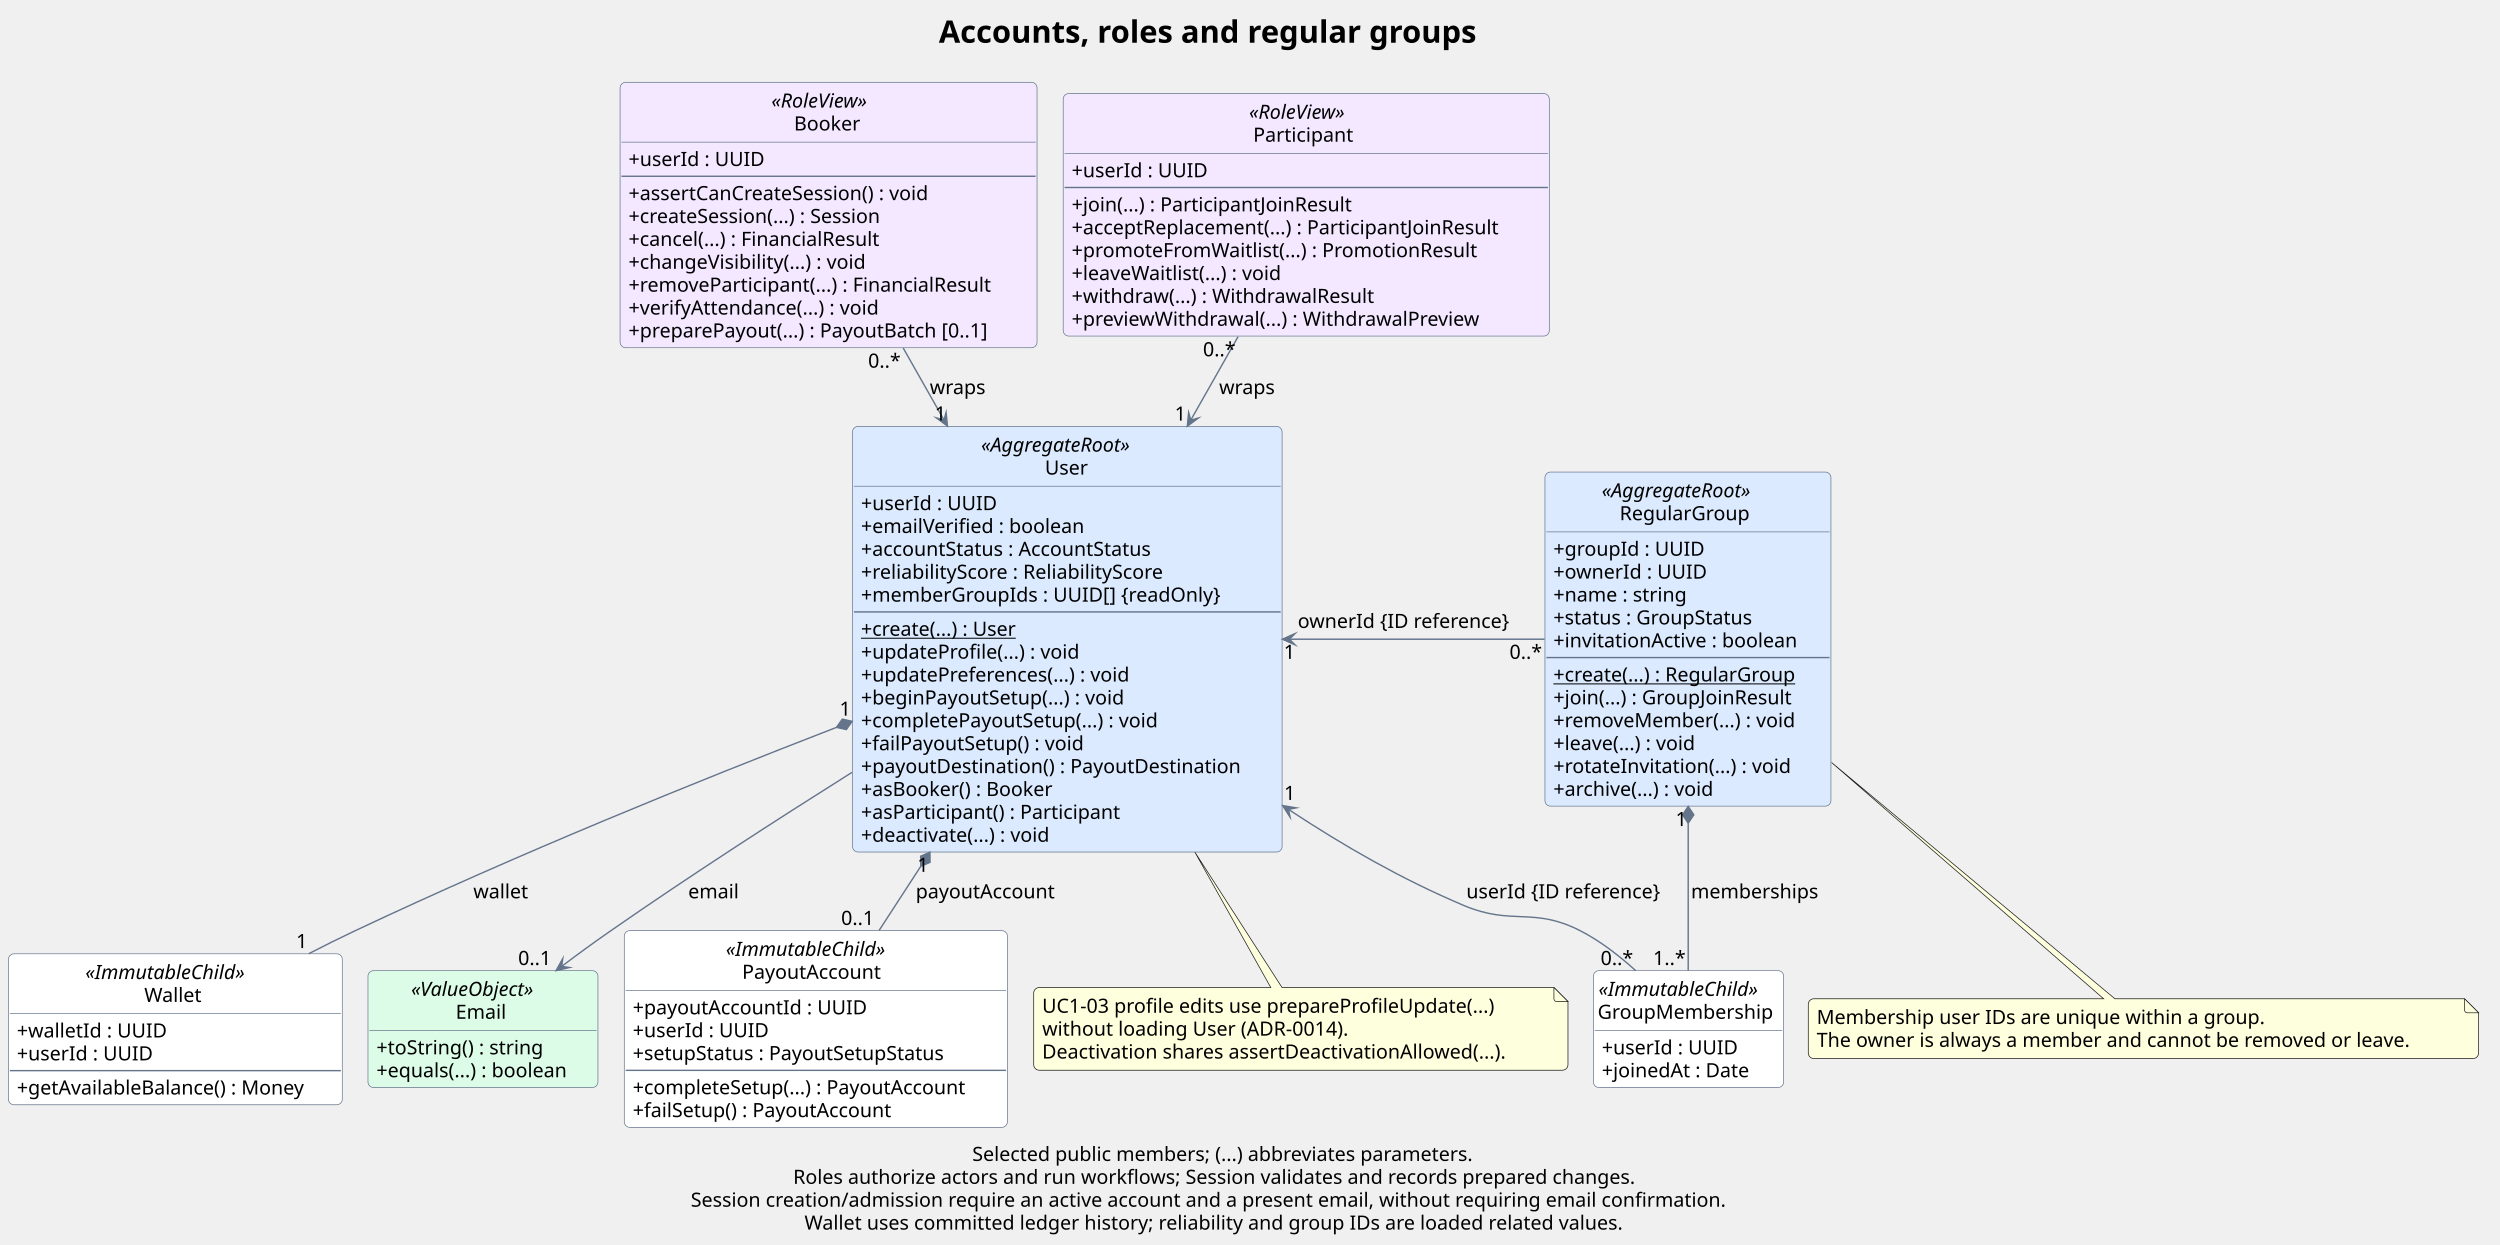
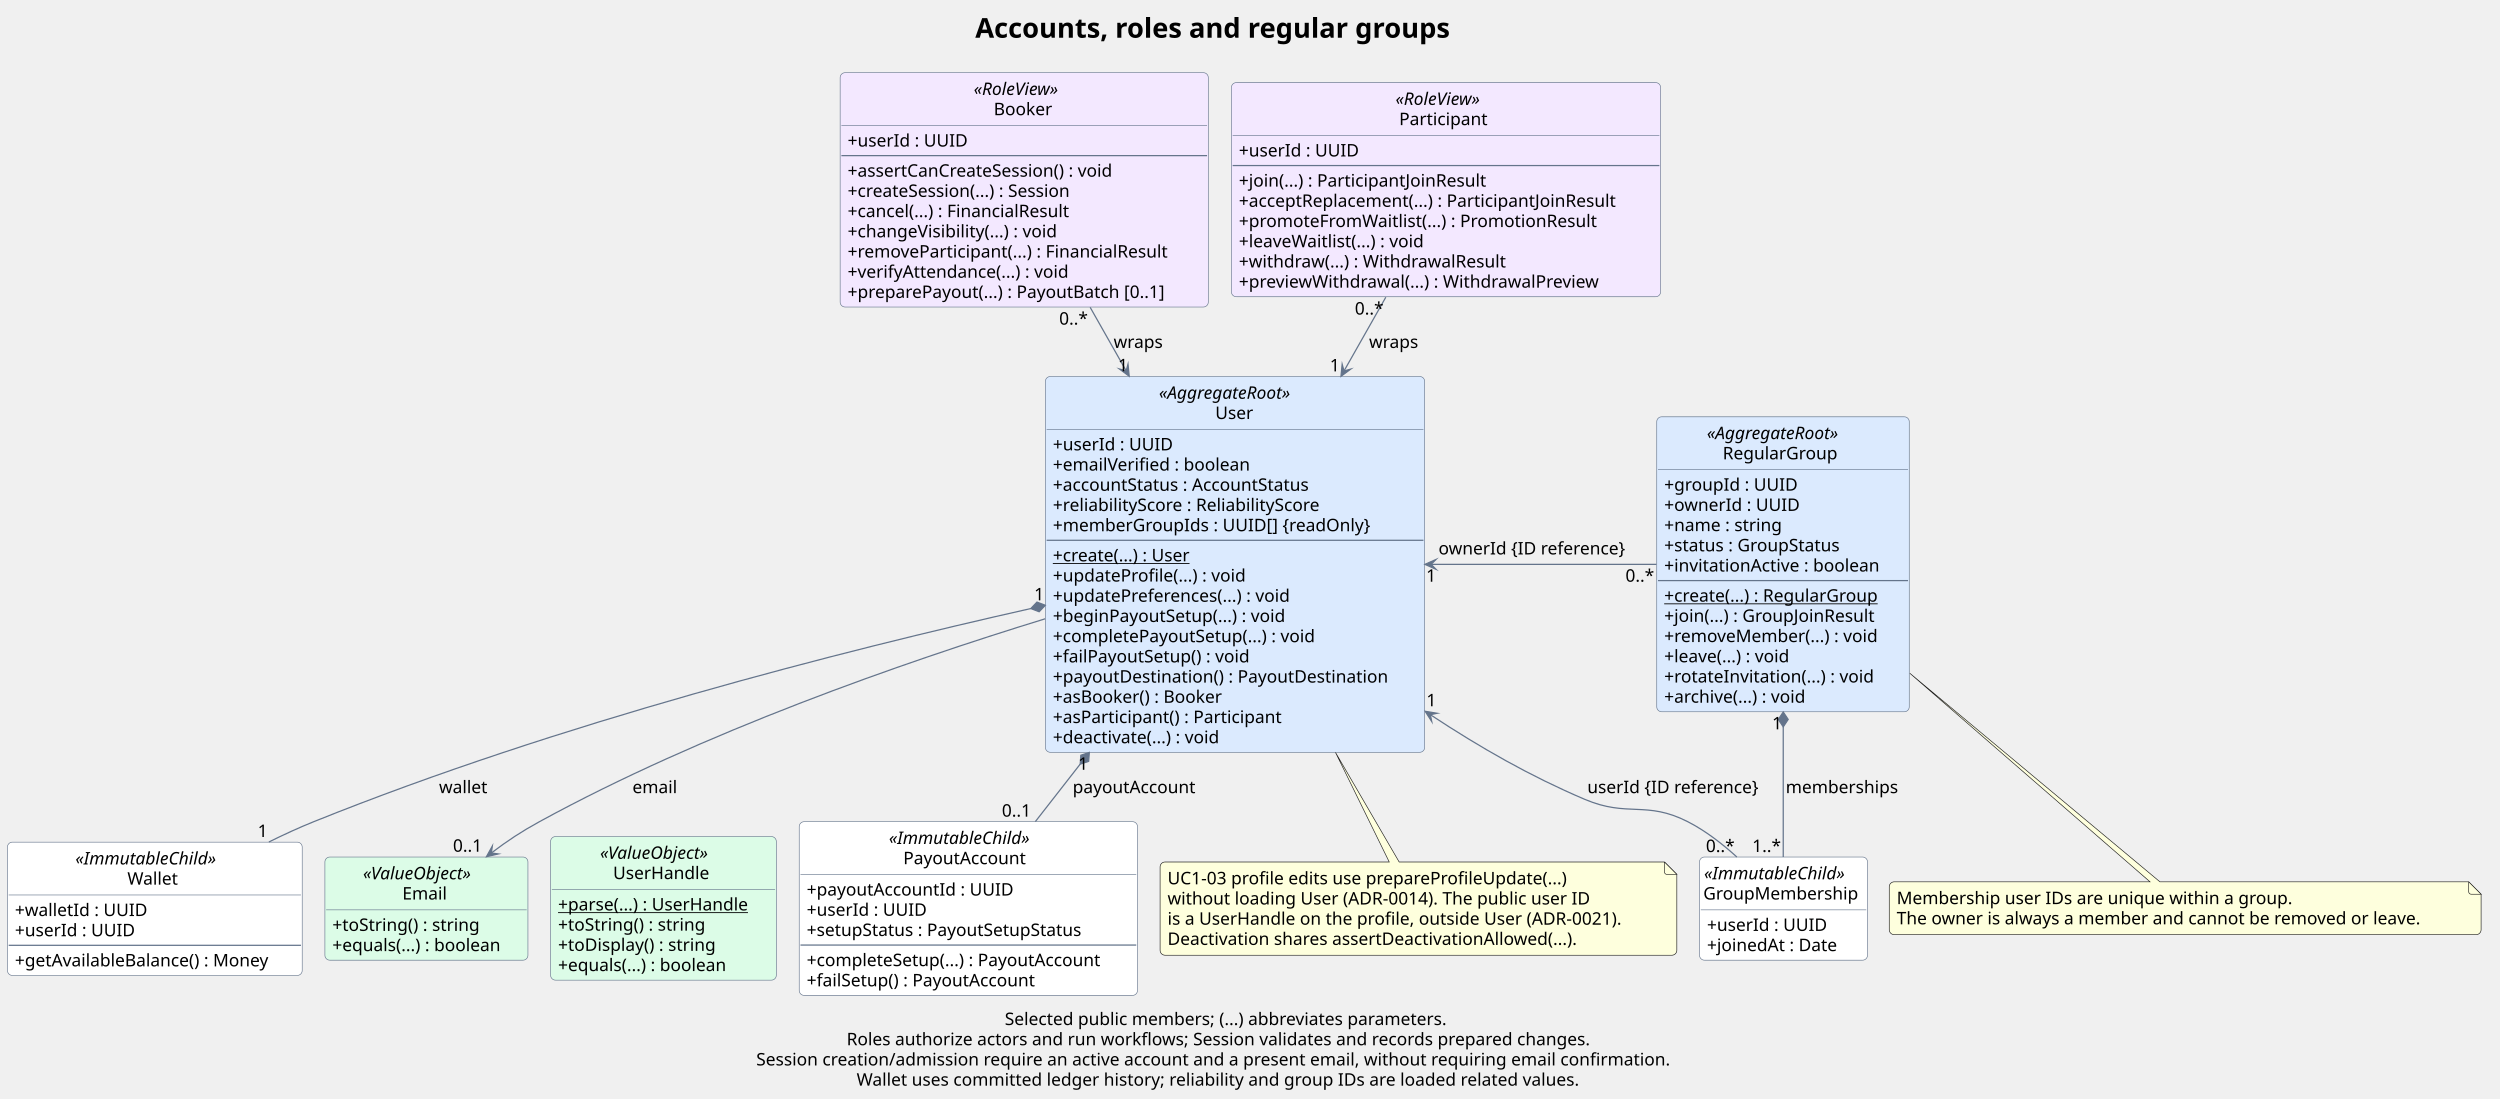
- <svg xmlns="http://www.w3.org/2000/svg" version="1.1" data-diagram-type="CLASS" style="width:1780px;height:886px;background:#FFFFFF;" width="1780px" height="886px" viewBox="0 0 1780 886" zoomAndPan="magnify" preserveAspectRatio="none" contentStyleType="text/css">
+ <svg xmlns="http://www.w3.org/2000/svg" version="1.1" data-diagram-type="CLASS" style="width:2016px;height:886px;background:#FFFFFF;" width="2016px" height="886px" viewBox="0 0 2016 886" zoomAndPan="magnify" preserveAspectRatio="none" contentStyleType="text/css">
  <defs />
  <g font-family="sans-serif" lengthAdjust="spacing">
    <g class="title" data-source-line="1">
-       <text x="668.469" y="30.421" fill="#000" font-size="22" textLength="436.563" font-weight="700">Accounts, roles and regular groups</text>
+       <text x="786.469" y="30.421" fill="#000" font-size="22" textLength="436.563" font-weight="700">Accounts, roles and regular groups</text>
    </g>
    <g class="entity" data-qualified-name="Booker" id="ent0001" data-source-line="23">
-       <rect x="441.5" y="58.609" width="296.874" height="188.969" fill="#F3E8FF" style="stroke:#64748B;stroke-width:0.5;" rx="4" ry="4" />
-       <text x="549.208" y="76.604" fill="#000" font-size="14" textLength="81.457" font-style="italic">«RoleView»</text>
-       <text x="565.331" y="92.901" fill="#000" font-size="14" textLength="49.212">Booker</text>
-       <line x1="442.5" y1="101.203" x2="737.374" y2="101.203" style="stroke:#64748B;stroke-width:0.5;" />
-       <text x="447.5" y="118.198" fill="#000" font-size="14" textLength="104.303">+userId : UUID</text>
-       <line x1="442.5" y1="125.5" x2="737.374" y2="125.5" style="stroke:#64748B;stroke-width:1;" />
-       <text x="447.5" y="142.495" fill="#000" font-size="14" textLength="236.394">+assertCanCreateSession() : void</text>
-       <text x="447.5" y="158.792" fill="#000" font-size="14" textLength="201.202">+createSession(...) : Session</text>
-       <text x="447.5" y="175.089" fill="#000" font-size="14" textLength="201.182">+cancel(...) : FinancialResult</text>
-       <text x="447.5" y="191.386" fill="#000" font-size="14" textLength="189.752">+changeVisibility(...) : void</text>
-       <text x="447.5" y="207.683" fill="#000" font-size="14" textLength="284.874">+removeParticipant(...) : FinancialResult</text>
-       <text x="447.5" y="223.979" fill="#000" font-size="14" textLength="199.698">+verifyAttendance(...) : void</text>
-       <text x="447.5" y="240.276" fill="#000" font-size="14" textLength="283.514">+preparePayout(...) : PayoutBatch [0..1]</text>
+       <rect x="677.5" y="58.609" width="296.874" height="188.969" fill="#F3E8FF" style="stroke:#64748B;stroke-width:0.5;" rx="4" ry="4" />
+       <text x="785.208" y="76.604" fill="#000" font-size="14" textLength="81.457" font-style="italic">«RoleView»</text>
+       <text x="801.331" y="92.901" fill="#000" font-size="14" textLength="49.212">Booker</text>
+       <line x1="678.5" y1="101.203" x2="973.374" y2="101.203" style="stroke:#64748B;stroke-width:0.5;" />
+       <text x="683.5" y="118.198" fill="#000" font-size="14" textLength="104.303">+userId : UUID</text>
+       <line x1="678.5" y1="125.5" x2="973.374" y2="125.5" style="stroke:#64748B;stroke-width:1;" />
+       <text x="683.5" y="142.495" fill="#000" font-size="14" textLength="236.394">+assertCanCreateSession() : void</text>
+       <text x="683.5" y="158.792" fill="#000" font-size="14" textLength="201.202">+createSession(...) : Session</text>
+       <text x="683.5" y="175.089" fill="#000" font-size="14" textLength="201.182">+cancel(...) : FinancialResult</text>
+       <text x="683.5" y="191.386" fill="#000" font-size="14" textLength="189.752">+changeVisibility(...) : void</text>
+       <text x="683.5" y="207.683" fill="#000" font-size="14" textLength="284.874">+removeParticipant(...) : FinancialResult</text>
+       <text x="683.5" y="223.979" fill="#000" font-size="14" textLength="199.698">+verifyAttendance(...) : void</text>
+       <text x="683.5" y="240.276" fill="#000" font-size="14" textLength="283.514">+preparePayout(...) : PayoutBatch [0..1]</text>
    </g>
    <g class="entity" data-qualified-name="Participant" id="ent0002" data-source-line="35">
-       <rect x="757" y="66.609" width="346.12" height="172.672" fill="#F3E8FF" style="stroke:#64748B;stroke-width:0.5;" rx="4" ry="4" />
-       <text x="889.332" y="84.604" fill="#000" font-size="14" textLength="81.457" font-style="italic">«RoleView»</text>
-       <text x="892.274" y="100.901" fill="#000" font-size="14" textLength="75.571">Participant</text>
-       <line x1="758" y1="109.203" x2="1102.12" y2="109.203" style="stroke:#64748B;stroke-width:0.5;" />
-       <text x="763" y="126.198" fill="#000" font-size="14" textLength="104.303">+userId : UUID</text>
-       <line x1="758" y1="133.5" x2="1102.12" y2="133.5" style="stroke:#64748B;stroke-width:1;" />
-       <text x="763" y="150.495" fill="#000" font-size="14" textLength="219.755">+join(...) : ParticipantJoinResult</text>
-       <text x="763" y="166.792" fill="#000" font-size="14" textLength="334.12">+acceptReplacement(...) : ParticipantJoinResult</text>
-       <text x="763" y="183.089" fill="#000" font-size="14" textLength="313.182">+promoteFromWaitlist(...) : PromotionResult</text>
-       <text x="763" y="199.386" fill="#000" font-size="14" textLength="169.593">+leaveWaitlist(...) : void</text>
-       <text x="763" y="215.683" fill="#000" font-size="14" textLength="237.118">+withdraw(...) : WithdrawalResult</text>
-       <text x="763" y="231.979" fill="#000" font-size="14" textLength="318.637">+previewWithdrawal(...) : WithdrawalPreview</text>
+       <rect x="993" y="66.609" width="346.12" height="172.672" fill="#F3E8FF" style="stroke:#64748B;stroke-width:0.5;" rx="4" ry="4" />
+       <text x="1125.332" y="84.604" fill="#000" font-size="14" textLength="81.457" font-style="italic">«RoleView»</text>
+       <text x="1128.274" y="100.901" fill="#000" font-size="14" textLength="75.571">Participant</text>
+       <line x1="994" y1="109.203" x2="1338.12" y2="109.203" style="stroke:#64748B;stroke-width:0.5;" />
+       <text x="999" y="126.198" fill="#000" font-size="14" textLength="104.303">+userId : UUID</text>
+       <line x1="994" y1="133.5" x2="1338.12" y2="133.5" style="stroke:#64748B;stroke-width:1;" />
+       <text x="999" y="150.495" fill="#000" font-size="14" textLength="219.755">+join(...) : ParticipantJoinResult</text>
+       <text x="999" y="166.792" fill="#000" font-size="14" textLength="334.12">+acceptReplacement(...) : ParticipantJoinResult</text>
+       <text x="999" y="183.089" fill="#000" font-size="14" textLength="313.182">+promoteFromWaitlist(...) : PromotionResult</text>
+       <text x="999" y="199.386" fill="#000" font-size="14" textLength="169.593">+leaveWaitlist(...) : void</text>
+       <text x="999" y="215.683" fill="#000" font-size="14" textLength="237.118">+withdraw(...) : WithdrawalResult</text>
+       <text x="999" y="231.979" fill="#000" font-size="14" textLength="318.637">+previewWithdrawal(...) : WithdrawalPreview</text>
    </g>
    <g class="entity" data-qualified-name="User" id="ent0003" data-source-line="46">
-       <rect x="607" y="303.609" width="305.856" height="303.047" fill="#DBEAFE" style="stroke:#64748B;stroke-width:0.5;" rx="4" ry="4" />
-       <text x="698.545" y="321.604" fill="#000" font-size="14" textLength="122.767" font-style="italic">«AggregateRoot»</text>
-       <text x="743.973" y="337.901" fill="#000" font-size="14" textLength="31.91">User</text>
-       <line x1="608" y1="346.203" x2="911.856" y2="346.203" style="stroke:#64748B;stroke-width:0.5;" />
-       <text x="613" y="363.198" fill="#000" font-size="14" textLength="104.303">+userId : UUID</text>
-       <text x="613" y="379.495" fill="#000" font-size="14" textLength="174.084">+emailVerified : boolean</text>
-       <text x="613" y="395.792" fill="#000" font-size="14" textLength="227.117">+accountStatus : AccountStatus</text>
-       <text x="613" y="412.089" fill="#000" font-size="14" textLength="238.472">+reliabilityScore : ReliabilityScore</text>
-       <text x="613" y="428.386" fill="#000" font-size="14" textLength="280.226">+memberGroupIds : UUID[] {readOnly}</text>
-       <line x1="608" y1="435.688" x2="911.856" y2="435.688" style="stroke:#64748B;stroke-width:1;" />
-       <text x="613" y="452.683" fill="#000" font-size="14" textLength="126.28" text-decoration="underline">+create(...) : User</text>
-       <text x="613" y="468.979" fill="#000" font-size="14" textLength="172.662">+updateProfile(...) : void</text>
-       <text x="613" y="485.276" fill="#000" font-size="14" textLength="211.777">+updatePreferences(...) : void</text>
-       <text x="613" y="501.573" fill="#000" font-size="14" textLength="207.382">+beginPayoutSetup(...) : void</text>
-       <text x="613" y="517.87" fill="#000" font-size="14" textLength="233.625">+completePayoutSetup(...) : void</text>
-       <text x="613" y="534.167" fill="#000" font-size="14" textLength="176.169">+failPayoutSetup() : void</text>
-       <text x="613" y="550.464" fill="#000" font-size="14" textLength="293.856">+payoutDestination() : PayoutDestination</text>
-       <text x="613" y="566.761" fill="#000" font-size="14" textLength="150.568">+asBooker() : Booker</text>
-       <text x="613" y="583.058" fill="#000" font-size="14" textLength="203.287">+asParticipant() : Participant</text>
-       <text x="613" y="599.354" fill="#000" font-size="14" textLength="153.371">+deactivate(...) : void</text>
+       <rect x="843" y="303.609" width="305.856" height="303.047" fill="#DBEAFE" style="stroke:#64748B;stroke-width:0.5;" rx="4" ry="4" />
+       <text x="934.545" y="321.604" fill="#000" font-size="14" textLength="122.767" font-style="italic">«AggregateRoot»</text>
+       <text x="979.973" y="337.901" fill="#000" font-size="14" textLength="31.91">User</text>
+       <line x1="844" y1="346.203" x2="1147.856" y2="346.203" style="stroke:#64748B;stroke-width:0.5;" />
+       <text x="849" y="363.198" fill="#000" font-size="14" textLength="104.303">+userId : UUID</text>
+       <text x="849" y="379.495" fill="#000" font-size="14" textLength="174.084">+emailVerified : boolean</text>
+       <text x="849" y="395.792" fill="#000" font-size="14" textLength="227.117">+accountStatus : AccountStatus</text>
+       <text x="849" y="412.089" fill="#000" font-size="14" textLength="238.472">+reliabilityScore : ReliabilityScore</text>
+       <text x="849" y="428.386" fill="#000" font-size="14" textLength="280.226">+memberGroupIds : UUID[] {readOnly}</text>
+       <line x1="844" y1="435.688" x2="1147.856" y2="435.688" style="stroke:#64748B;stroke-width:1;" />
+       <text x="849" y="452.683" fill="#000" font-size="14" textLength="126.28" text-decoration="underline">+create(...) : User</text>
+       <text x="849" y="468.979" fill="#000" font-size="14" textLength="172.662">+updateProfile(...) : void</text>
+       <text x="849" y="485.276" fill="#000" font-size="14" textLength="211.777">+updatePreferences(...) : void</text>
+       <text x="849" y="501.573" fill="#000" font-size="14" textLength="207.382">+beginPayoutSetup(...) : void</text>
+       <text x="849" y="517.87" fill="#000" font-size="14" textLength="233.625">+completePayoutSetup(...) : void</text>
+       <text x="849" y="534.167" fill="#000" font-size="14" textLength="176.169">+failPayoutSetup() : void</text>
+       <text x="849" y="550.464" fill="#000" font-size="14" textLength="293.856">+payoutDestination() : PayoutDestination</text>
+       <text x="849" y="566.761" fill="#000" font-size="14" textLength="150.568">+asBooker() : Booker</text>
+       <text x="849" y="583.058" fill="#000" font-size="14" textLength="203.287">+asParticipant() : Participant</text>
+       <text x="849" y="599.354" fill="#000" font-size="14" textLength="153.371">+deactivate(...) : void</text>
    </g>
    <g class="entity" data-qualified-name="Wallet" id="ent0004" data-source-line="65">
      <rect x="6" y="679.109" width="237.702" height="107.484" fill="#FFF" style="stroke:#64748B;stroke-width:0.5;" rx="4" ry="4" />
      <text x="60.761" y="697.104" fill="#000" font-size="14" textLength="128.181" font-style="italic">«ImmutableChild»</text>
      <text x="102.699" y="713.401" fill="#000" font-size="14" textLength="44.304">Wallet</text>
      <line x1="7" y1="721.703" x2="242.702" y2="721.703" style="stroke:#64748B;stroke-width:0.5;" />
      <text x="12" y="738.698" fill="#000" font-size="14" textLength="115.678">+walletId : UUID</text>
      <text x="12" y="754.995" fill="#000" font-size="14" textLength="104.303">+userId : UUID</text>
      <line x1="7" y1="762.297" x2="242.702" y2="762.297" style="stroke:#64748B;stroke-width:1;" />
      <text x="12" y="779.292" fill="#000" font-size="14" textLength="225.702">+getAvailableBalance() : Money</text>
    </g>
    <g class="entity" data-qualified-name="Email" id="ent0005" data-source-line="72">
      <rect x="262" y="691.109" width="163.73" height="83.188" fill="#DCFCE7" style="stroke:#64748B;stroke-width:0.5;" rx="4" ry="4" />
      <text x="292.736" y="709.104" fill="#000" font-size="14" textLength="102.259" font-style="italic">«ValueObject»</text>
      <text x="324.444" y="725.401" fill="#000" font-size="14" textLength="38.842">Email</text>
      <line x1="263" y1="733.703" x2="424.73" y2="733.703" style="stroke:#64748B;stroke-width:0.5;" />
      <text x="268" y="750.698" fill="#000" font-size="14" textLength="132.296">+toString() : string</text>
      <text x="268" y="766.995" fill="#000" font-size="14" textLength="151.73">+equals(...) : boolean</text>
    </g>
-     <g class="entity" data-qualified-name="PayoutAccount" id="ent0006" data-source-line="77">
-       <rect x="444.5" y="662.609" width="272.771" height="140.078" fill="#FFF" style="stroke:#64748B;stroke-width:0.5;" rx="4" ry="4" />
-       <text x="516.795" y="680.604" fill="#000" font-size="14" textLength="128.181" font-style="italic">«ImmutableChild»</text>
-       <text x="528.382" y="696.901" fill="#000" font-size="14" textLength="105.007">PayoutAccount</text>
-       <line x1="445.5" y1="705.203" x2="716.271" y2="705.203" style="stroke:#64748B;stroke-width:0.5;" />
-       <text x="450.5" y="722.198" fill="#000" font-size="14" textLength="179.218">+payoutAccountId : UUID</text>
-       <text x="450.5" y="738.495" fill="#000" font-size="14" textLength="104.303">+userId : UUID</text>
-       <text x="450.5" y="754.792" fill="#000" font-size="14" textLength="242.71">+setupStatus : PayoutSetupStatus</text>
-       <line x1="445.5" y1="762.094" x2="716.271" y2="762.094" style="stroke:#64748B;stroke-width:1;" />
-       <text x="450.5" y="779.089" fill="#000" font-size="14" textLength="260.771">+completeSetup(...) : PayoutAccount</text>
-       <text x="450.5" y="795.386" fill="#000" font-size="14" textLength="203.314">+failSetup() : PayoutAccount</text>
-     </g>
-     <g class="entity" data-qualified-name="RegularGroup" id="ent0007" data-source-line="86">
-       <rect x="1100" y="336.109" width="203.625" height="237.859" fill="#DBEAFE" style="stroke:#64748B;stroke-width:0.5;" rx="4" ry="4" />
-       <text x="1140.429" y="354.104" fill="#000" font-size="14" textLength="122.767" font-style="italic">«AggregateRoot»</text>
-       <text x="1153.185" y="370.401" fill="#000" font-size="14" textLength="97.255">RegularGroup</text>
-       <line x1="1101" y1="378.703" x2="1302.625" y2="378.703" style="stroke:#64748B;stroke-width:0.5;" />
-       <text x="1106" y="395.698" fill="#000" font-size="14" textLength="114.734">+groupId : UUID</text>
-       <text x="1106" y="411.995" fill="#000" font-size="14" textLength="117.024">+ownerId : UUID</text>
-       <text x="1106" y="428.292" fill="#000" font-size="14" textLength="105.239">+name : string</text>
-       <text x="1106" y="444.589" fill="#000" font-size="14" textLength="155.907">+status : GroupStatus</text>
-       <text x="1106" y="460.886" fill="#000" font-size="14" textLength="190.695">+invitationActive : boolean</text>
-       <line x1="1101" y1="468.188" x2="1302.625" y2="468.188" style="stroke:#64748B;stroke-width:1;" />
-       <text x="1106" y="485.183" fill="#000" font-size="14" textLength="191.625" text-decoration="underline">+create(...) : RegularGroup</text>
-       <text x="1106" y="501.479" fill="#000" font-size="14" textLength="187.113">+join(...) : GroupJoinResult</text>
-       <text x="1106" y="517.776" fill="#000" font-size="14" textLength="190.306">+removeMember(...) : void</text>
-       <text x="1106" y="534.073" fill="#000" font-size="14" textLength="117.229">+leave(...) : void</text>
-       <text x="1106" y="550.37" fill="#000" font-size="14" textLength="187.804">+rotateInvitation(...) : void</text>
-       <text x="1106" y="566.667" fill="#000" font-size="14" textLength="130.942">+archive(...) : void</text>
-     </g>
-     <g class="entity" data-qualified-name="GroupMembership" id="ent0008" data-source-line="101">
-       <rect x="1134.5" y="691.109" width="135.459" height="83.188" fill="#FFF" style="stroke:#64748B;stroke-width:0.5;" rx="4" ry="4" />
-       <text x="1138.139" y="709.104" fill="#000" font-size="14" textLength="128.181" font-style="italic">«ImmutableChild»</text>
-       <text x="1137.5" y="725.401" fill="#000" font-size="14" textLength="129.459">GroupMembership</text>
-       <line x1="1135.5" y1="733.703" x2="1268.959" y2="733.703" style="stroke:#64748B;stroke-width:0.5;" />
-       <text x="1140.5" y="750.698" fill="#000" font-size="14" textLength="104.303">+userId : UUID</text>
-       <text x="1140.5" y="766.995" fill="#000" font-size="14" textLength="116.594">+joinedAt : Date</text>
-     </g>
-     <g class="entity" data-qualified-name="GMN19" id="ent0020" data-source-line="116">
-       <path d="M1287.5,715.109 L1287.5,749.703 A4,4 0 0 0 1291.5,753.703 L1760.758,753.703 A4,4 0 0 0 1764.758,749.703 L1764.758,721.109 L1754.758,711.109 L1505.775,711.109 L1304.071,542.901 L1497.775,711.109 L1291.5,711.109 A4,4 0 0 0 1287.5,715.109" style="stroke:#181818;stroke-width:0.5;" fill="#FEFFDD" />
-       <path d="M1754.758,711.109 L1754.758,719.109 A2,2 0 0 0 1756.758,721.109 L1764.758,721.109 L1754.758,711.109" style="stroke:#181818;stroke-width:0.5;" fill="#FEFFDD" />
-       <text x="1293.5" y="729.104" fill="#000" font-size="14" textLength="337.839">Membership user IDs are unique within a group.</text>
-       <text x="1293.5" y="745.401" fill="#000" font-size="14" textLength="456.258">The owner is always a member and cannot be removed or leave.</text>
-     </g>
-     <g class="entity" data-qualified-name="GMN22" id="ent0023" data-source-line="121">
-       <path d="M736,707.109 L736,758 A4,4 0 0 0 740,762 L1112.393,762 A4,4 0 0 0 1116.393,758 L1116.393,713.109 L1106.393,703.109 L912.802,703.109 L850.771,606.757 L904.802,703.109 L740,703.109 A4,4 0 0 0 736,707.109" style="stroke:#181818;stroke-width:0.5;" fill="#FEFFDD" />
-       <path d="M1106.393,703.109 L1106.393,711.109 A2,2 0 0 0 1108.393,713.109 L1116.393,713.109 L1106.393,703.109" style="stroke:#181818;stroke-width:0.5;" fill="#FEFFDD" />
-       <text x="742" y="721.104" fill="#000" font-size="14" textLength="347.231">UC1-03 profile edits use prepareProfileUpdate(...)</text>
-       <text x="742" y="737.401" fill="#000" font-size="14" textLength="235.601">without loading User (ADR-0014).</text>
-       <text x="742" y="753.698" fill="#000" font-size="14" textLength="359.393">Deactivation shares assertDeactivationAllowed(...).</text>
-     </g>
-     <g class="link" data-entity-1="ent0001" data-entity-2="ent0003" id="lnk9" data-link-type="dependency">
-       <polygon points="674.59,303.386,673.633,293.584,672.125,299.036,666.673,297.528,674.59,303.386" fill="#64748B" style="stroke:#64748B;stroke-width:1;stroke-linejoin:miter;stroke-miterlimit:10;" />
-       <path d="M643.09,247.797 C653.124,265.505 661.388,280.088 672.125,299.036" style="stroke:#64748B;stroke-width:1;" fill="none" />
-       <text x="662" y="280.604" fill="#000" font-size="14" textLength="41.966">wraps</text>
-       <text x="665.59" y="299.381" fill="#000" font-size="14">1</text>
-       <text x="618.09" y="261.792" fill="#000" font-size="14" textLength="24.808">0..*</text>
-     </g>
-     <g class="link" data-entity-1="ent0002" data-entity-2="ent0003" id="lnk10" data-link-type="dependency">
-       <polygon points="845.358,303.478,853.275,297.62,847.823,299.128,846.315,293.676,845.358,303.478" fill="#64748B" style="stroke:#64748B;stroke-width:1;stroke-linejoin:miter;stroke-miterlimit:10;" />
-       <path d="M881.512,239.676 C870.177,259.679 860.238,277.219 847.823,299.128" style="stroke:#64748B;stroke-width:1;" fill="none" />
-       <text x="868" y="280.604" fill="#000" font-size="14" textLength="41.966">wraps</text>
-       <text x="836.358" y="299.473" fill="#000" font-size="14">1</text>
-       <text x="856.512" y="253.671" fill="#000" font-size="14" textLength="24.808">0..*</text>
-     </g>
-     <g class="link" data-entity-1="ent0003" data-entity-2="ent0004" id="lnk11" data-link-type="composition">
-       <polygon points="606.74,513.572,599.701,512.006,595.549,517.901,602.588,519.467,606.74,513.572" fill="#64748B" style="stroke:#64748B;stroke-width:1;stroke-linejoin:miter;stroke-miterlimit:10;" />
-       <path d="M595.549,517.901 C494.003,557.181 369.698,607.586 253,662.609 C242.154,667.723 230.926,673.315 219.831,679.031" style="stroke:#64748B;stroke-width:1;" fill="none" />
-       <text x="337" y="639.604" fill="#000" font-size="14" textLength="41.911">wallet</text>
-       <text x="210.831" y="675.027" fill="#000" font-size="14">1</text>
-       <text x="597.74" y="509.567" fill="#000" font-size="14">1</text>
-     </g>
-     <g class="link" data-entity-1="ent0003" data-entity-2="ent0006" id="lnk12" data-link-type="composition">
-       <polygon points="662.12,606.757,655.497,609.609,655.582,616.819,662.206,613.967,662.12,606.757" fill="#64748B" style="stroke:#64748B;stroke-width:1;stroke-linejoin:miter;stroke-miterlimit:10;" />
-       <path d="M655.582,616.819 C642.931,636.29 637.044,645.352 625.866,662.556" style="stroke:#64748B;stroke-width:1;" fill="none" />
-       <text x="652" y="639.604" fill="#000" font-size="14" textLength="105.451">payoutAccount</text>
-       <text x="598.866" y="658.551" fill="#000" font-size="14" textLength="26.715">0..1</text>
-       <text x="653.12" y="620.752" fill="#000" font-size="14">1</text>
-     </g>
-     <g class="link" data-entity-1="ent0003" data-entity-2="ent0005" id="lnk13" data-link-type="dependency">
-       <polygon points="395.906,691.087,405.499,688.856,399.896,688.074,400.678,682.472,395.906,691.087" fill="#64748B" style="stroke:#64748B;stroke-width:1;stroke-linejoin:miter;stroke-miterlimit:10;" />
-       <path d="M606.592,549.937 C551.8,584.402 490.03,624.361 435,662.609 C422.138,671.549 412.539,678.529 399.896,688.074" style="stroke:#64748B;stroke-width:1;" fill="none" />
-       <text x="490" y="639.604" fill="#000" font-size="14" textLength="38.609">email</text>
-       <text x="368.906" y="687.082" fill="#000" font-size="14" textLength="26.715">0..1</text>
-     </g>
-     <g class="link" data-entity-1="ent0007" data-entity-2="ent0008" id="lnk14" data-link-type="composition">
-       <polygon points="1202,574.145,1198,580.145,1202,586.145,1206,580.145,1202,574.145" fill="#64748B" style="stroke:#64748B;stroke-width:1;stroke-linejoin:miter;stroke-miterlimit:10;" />
-       <path d="M1202,586.145 C1202,627.914 1202,660.152 1202,691.068" style="stroke:#64748B;stroke-width:1;" fill="none" />
-       <text x="1204" y="639.604" fill="#000" font-size="14" textLength="95.382">memberships</text>
-       <text x="1177" y="687.063" fill="#000" font-size="14" textLength="24.808">1..*</text>
-       <text x="1193" y="588.14" fill="#000" font-size="14">1</text>
-     </g>
-     <g class="link" data-entity-1="ent0003" data-entity-2="ent0007" id="lnk16" data-link-type="dependency">
-       <polygon points="913.04,455.109,922.04,459.109,918.04,455.109,922.04,451.109,913.04,455.109" fill="#64748B" style="stroke:#64748B;stroke-width:1;stroke-linejoin:miter;stroke-miterlimit:10;" />
-       <path d="M918.04,455.109 C979.774,455.109 1044.347,455.109 1099.753,455.109" style="stroke:#64748B;stroke-width:1;" fill="none" />
-       <text x="924" y="447.104" fill="#000" font-size="14" textLength="165.361">ownerId {ID reference}</text>
-       <text x="1074.753" y="469.104" fill="#000" font-size="14" textLength="24.808">0..*</text>
-       <text x="914.04" y="469.104" fill="#000" font-size="14">1</text>
-     </g>
-     <g class="link" data-entity-1="ent0003" data-entity-2="ent0008" id="lnk18" data-link-type="dependency">
-       <polygon points="913.243,573.566,918.553,581.861,917.417,576.319,922.958,575.183,913.243,573.566" fill="#64748B" style="stroke:#64748B;stroke-width:1;stroke-linejoin:miter;stroke-miterlimit:10;" />
-       <path d="M917.417,576.319 C957.637,602.853 997.956,625.915 1042,644.609 C1076.746,659.357 1091.383,645.444 1125,662.609 C1139.228,669.875 1152.87,680.428 1164.613,691.105" style="stroke:#64748B;stroke-width:1;" fill="none" />
-       <text x="1044" y="639.604" fill="#000" font-size="14" textLength="152.64">userId {ID reference}</text>
-       <text x="1139.613" y="687.1" fill="#000" font-size="14" textLength="24.808">0..*</text>
-       <text x="914.243" y="569.561" fill="#000" font-size="14">1</text>
-     </g>
-     <g class="caption" data-source-line="130">
-       <text x="692.24" y="826.604" fill="#000" font-size="14" textLength="389.02">Selected public members; (...) abbreviates parameters.</text>
-       <text x="564.726" y="842.901" fill="#000" font-size="14" textLength="644.048">Roles authorize actors and run workflows; Session validates and records prepared changes.</text>
-       <text x="491.807" y="859.198" fill="#000" font-size="14" textLength="789.886">Session creation/admission require an active account and a present email, without requiring email confirmation.</text>
-       <text x="572.775" y="875.495" fill="#000" font-size="14" textLength="627.949">Wallet uses committed ledger history; reliability and group IDs are loaded related values.</text>
+     <g class="entity" data-qualified-name="UserHandle" id="ent0006" data-source-line="77">
+       <rect x="444" y="674.609" width="182.03" height="115.781" fill="#DCFCE7" style="stroke:#64748B;stroke-width:0.5;" rx="4" ry="4" />
+       <text x="483.886" y="692.604" fill="#000" font-size="14" textLength="102.259" font-style="italic">«ValueObject»</text>
+       <text x="494.375" y="708.901" fill="#000" font-size="14" textLength="81.279">UserHandle</text>
+       <line x1="445" y1="717.203" x2="625.03" y2="717.203" style="stroke:#64748B;stroke-width:0.5;" />
+       <text x="450" y="734.198" fill="#000" font-size="14" textLength="170.03" text-decoration="underline">+parse(...) : UserHandle</text>
+       <text x="450" y="750.495" fill="#000" font-size="14" textLength="132.296">+toString() : string</text>
+       <text x="450" y="766.792" fill="#000" font-size="14" textLength="142.119">+toDisplay() : string</text>
+       <text x="450" y="783.089" fill="#000" font-size="14" textLength="151.73">+equals(...) : boolean</text>
+     </g>
+     <g class="entity" data-qualified-name="PayoutAccount" id="ent0007" data-source-line="84">
+       <rect x="644.5" y="662.609" width="272.771" height="140.078" fill="#FFF" style="stroke:#64748B;stroke-width:0.5;" rx="4" ry="4" />
+       <text x="716.795" y="680.604" fill="#000" font-size="14" textLength="128.181" font-style="italic">«ImmutableChild»</text>
+       <text x="728.382" y="696.901" fill="#000" font-size="14" textLength="105.007">PayoutAccount</text>
+       <line x1="645.5" y1="705.203" x2="916.271" y2="705.203" style="stroke:#64748B;stroke-width:0.5;" />
+       <text x="650.5" y="722.198" fill="#000" font-size="14" textLength="179.218">+payoutAccountId : UUID</text>
+       <text x="650.5" y="738.495" fill="#000" font-size="14" textLength="104.303">+userId : UUID</text>
+       <text x="650.5" y="754.792" fill="#000" font-size="14" textLength="242.71">+setupStatus : PayoutSetupStatus</text>
+       <line x1="645.5" y1="762.094" x2="916.271" y2="762.094" style="stroke:#64748B;stroke-width:1;" />
+       <text x="650.5" y="779.089" fill="#000" font-size="14" textLength="260.771">+completeSetup(...) : PayoutAccount</text>
+       <text x="650.5" y="795.386" fill="#000" font-size="14" textLength="203.314">+failSetup() : PayoutAccount</text>
+     </g>
+     <g class="entity" data-qualified-name="RegularGroup" id="ent0008" data-source-line="93">
+       <rect x="1336" y="336.109" width="203.625" height="237.859" fill="#DBEAFE" style="stroke:#64748B;stroke-width:0.5;" rx="4" ry="4" />
+       <text x="1376.429" y="354.104" fill="#000" font-size="14" textLength="122.767" font-style="italic">«AggregateRoot»</text>
+       <text x="1389.185" y="370.401" fill="#000" font-size="14" textLength="97.255">RegularGroup</text>
+       <line x1="1337" y1="378.703" x2="1538.625" y2="378.703" style="stroke:#64748B;stroke-width:0.5;" />
+       <text x="1342" y="395.698" fill="#000" font-size="14" textLength="114.734">+groupId : UUID</text>
+       <text x="1342" y="411.995" fill="#000" font-size="14" textLength="117.024">+ownerId : UUID</text>
+       <text x="1342" y="428.292" fill="#000" font-size="14" textLength="105.239">+name : string</text>
+       <text x="1342" y="444.589" fill="#000" font-size="14" textLength="155.907">+status : GroupStatus</text>
+       <text x="1342" y="460.886" fill="#000" font-size="14" textLength="190.695">+invitationActive : boolean</text>
+       <line x1="1337" y1="468.188" x2="1538.625" y2="468.188" style="stroke:#64748B;stroke-width:1;" />
+       <text x="1342" y="485.183" fill="#000" font-size="14" textLength="191.625" text-decoration="underline">+create(...) : RegularGroup</text>
+       <text x="1342" y="501.479" fill="#000" font-size="14" textLength="187.113">+join(...) : GroupJoinResult</text>
+       <text x="1342" y="517.776" fill="#000" font-size="14" textLength="190.306">+removeMember(...) : void</text>
+       <text x="1342" y="534.073" fill="#000" font-size="14" textLength="117.229">+leave(...) : void</text>
+       <text x="1342" y="550.37" fill="#000" font-size="14" textLength="187.804">+rotateInvitation(...) : void</text>
+       <text x="1342" y="566.667" fill="#000" font-size="14" textLength="130.942">+archive(...) : void</text>
+     </g>
+     <g class="entity" data-qualified-name="GroupMembership" id="ent0009" data-source-line="108">
+       <rect x="1370.5" y="691.109" width="135.459" height="83.188" fill="#FFF" style="stroke:#64748B;stroke-width:0.5;" rx="4" ry="4" />
+       <text x="1374.139" y="709.104" fill="#000" font-size="14" textLength="128.181" font-style="italic">«ImmutableChild»</text>
+       <text x="1373.5" y="725.401" fill="#000" font-size="14" textLength="129.459">GroupMembership</text>
+       <line x1="1371.5" y1="733.703" x2="1504.959" y2="733.703" style="stroke:#64748B;stroke-width:0.5;" />
+       <text x="1376.5" y="750.698" fill="#000" font-size="14" textLength="104.303">+userId : UUID</text>
+       <text x="1376.5" y="766.995" fill="#000" font-size="14" textLength="116.594">+joinedAt : Date</text>
+     </g>
+     <g class="entity" data-qualified-name="GMN20" id="ent0021" data-source-line="123">
+       <path d="M1523.5,715.109 L1523.5,749.703 A4,4 0 0 0 1527.5,753.703 L1996.758,753.703 A4,4 0 0 0 2000.758,749.703 L2000.758,721.109 L1990.758,711.109 L1741.775,711.109 L1540.071,542.901 L1733.775,711.109 L1527.5,711.109 A4,4 0 0 0 1523.5,715.109" style="stroke:#181818;stroke-width:0.5;" fill="#FEFFDD" />
+       <path d="M1990.758,711.109 L1990.758,719.109 A2,2 0 0 0 1992.758,721.109 L2000.758,721.109 L1990.758,711.109" style="stroke:#181818;stroke-width:0.5;" fill="#FEFFDD" />
+       <text x="1529.5" y="729.104" fill="#000" font-size="14" textLength="337.839">Membership user IDs are unique within a group.</text>
+       <text x="1529.5" y="745.401" fill="#000" font-size="14" textLength="456.258">The owner is always a member and cannot be removed or leave.</text>
+     </g>
+     <g class="entity" data-qualified-name="GMN23" id="ent0024" data-source-line="128">
+       <path d="M935.5,699.109 L935.5,766.297 A4,4 0 0 0 939.5,770.297 L1348.198,770.297 A4,4 0 0 0 1352.198,766.297 L1352.198,705.109 L1342.198,695.109 L1128.289,695.109 L1076.928,606.757 L1120.289,695.109 L939.5,695.109 A4,4 0 0 0 935.5,699.109" style="stroke:#181818;stroke-width:0.5;" fill="#FEFFDD" />
+       <path d="M1342.198,695.109 L1342.198,703.109 A2,2 0 0 0 1344.198,705.109 L1352.198,705.109 L1342.198,695.109" style="stroke:#181818;stroke-width:0.5;" fill="#FEFFDD" />
+       <text x="941.5" y="713.104" fill="#000" font-size="14" textLength="347.231">UC1-03 profile edits use prepareProfileUpdate(...)</text>
+       <text x="941.5" y="729.401" fill="#000" font-size="14" textLength="367.008">without loading User (ADR-0014). The public user ID</text>
+       <text x="941.5" y="745.698" fill="#000" font-size="14" textLength="395.698">is a UserHandle on the profile, outside User (ADR-0021).</text>
+       <text x="941.5" y="761.995" fill="#000" font-size="14" textLength="359.393">Deactivation shares assertDeactivationAllowed(...).</text>
+     </g>
+     <g class="link" data-entity-1="ent0001" data-entity-2="ent0003" id="lnk10" data-link-type="dependency">
+       <polygon points="910.59,303.386,909.633,293.584,908.125,299.036,902.673,297.528,910.59,303.386" fill="#64748B" style="stroke:#64748B;stroke-width:1;stroke-linejoin:miter;stroke-miterlimit:10;" />
+       <path d="M879.09,247.797 C889.124,265.505 897.388,280.088 908.125,299.036" style="stroke:#64748B;stroke-width:1;" fill="none" />
+       <text x="898" y="280.604" fill="#000" font-size="14" textLength="41.966">wraps</text>
+       <text x="901.59" y="299.381" fill="#000" font-size="14">1</text>
+       <text x="854.09" y="261.792" fill="#000" font-size="14" textLength="24.808">0..*</text>
+     </g>
+     <g class="link" data-entity-1="ent0002" data-entity-2="ent0003" id="lnk11" data-link-type="dependency">
+       <polygon points="1081.358,303.478,1089.275,297.62,1083.823,299.128,1082.315,293.676,1081.358,303.478" fill="#64748B" style="stroke:#64748B;stroke-width:1;stroke-linejoin:miter;stroke-miterlimit:10;" />
+       <path d="M1117.512,239.676 C1106.177,259.679 1096.238,277.219 1083.823,299.128" style="stroke:#64748B;stroke-width:1;" fill="none" />
+       <text x="1104" y="280.604" fill="#000" font-size="14" textLength="41.966">wraps</text>
+       <text x="1072.358" y="299.473" fill="#000" font-size="14">1</text>
+       <text x="1092.512" y="253.671" fill="#000" font-size="14" textLength="24.808">0..*</text>
+     </g>
+     <g class="link" data-entity-1="ent0003" data-entity-2="ent0004" id="lnk12" data-link-type="composition">
+       <polygon points="842.951,488.099,836.219,485.513,831.243,490.733,837.975,493.318,842.951,488.099" fill="#64748B" style="stroke:#64748B;stroke-width:1;stroke-linejoin:miter;stroke-miterlimit:10;" />
+       <path d="M831.243,490.733 C678.682,525.052 450.936,582.92 253,662.609 C241.056,667.418 228.792,673.049 216.808,678.984" style="stroke:#64748B;stroke-width:1;" fill="none" />
+       <text x="354" y="639.604" fill="#000" font-size="14" textLength="41.911">wallet</text>
+       <text x="207.808" y="674.979" fill="#000" font-size="14">1</text>
+       <text x="833.951" y="484.094" fill="#000" font-size="14">1</text>
+     </g>
+     <g class="link" data-entity-1="ent0003" data-entity-2="ent0007" id="lnk13" data-link-type="composition">
+       <polygon points="878.435,606.757,871.59,609.026,871.052,616.217,877.897,613.948,878.435,606.757" fill="#64748B" style="stroke:#64748B;stroke-width:1;stroke-linejoin:miter;stroke-miterlimit:10;" />
+       <path d="M871.052,616.217 C855.857,635.688 848.315,645.352 834.889,662.556" style="stroke:#64748B;stroke-width:1;" fill="none" />
+       <text x="865" y="639.604" fill="#000" font-size="14" textLength="105.451">payoutAccount</text>
+       <text x="807.889" y="658.551" fill="#000" font-size="14" textLength="26.715">0..1</text>
+       <text x="869.435" y="620.752" fill="#000" font-size="14">1</text>
+     </g>
+     <g class="link" data-entity-1="ent0003" data-entity-2="ent0005" id="lnk14" data-link-type="dependency">
+       <polygon points="392.252,690.848,401.843,688.613,396.24,687.834,397.02,682.231,392.252,690.848" fill="#64748B" style="stroke:#64748B;stroke-width:1;stroke-linejoin:miter;stroke-miterlimit:10;" />
+       <path d="M842.799,498.996 C726.939,534.592 565.988,590.926 435,662.609 C420.39,670.605 409.559,677.767 396.24,687.834" style="stroke:#64748B;stroke-width:1;" fill="none" />
+       <text x="510" y="639.604" fill="#000" font-size="14" textLength="38.609">email</text>
+       <text x="365.252" y="686.844" fill="#000" font-size="14" textLength="26.715">0..1</text>
+     </g>
+     <g class="link" data-entity-1="ent0008" data-entity-2="ent0009" id="lnk15" data-link-type="composition">
+       <polygon points="1438,574.145,1434,580.145,1438,586.145,1442,580.145,1438,574.145" fill="#64748B" style="stroke:#64748B;stroke-width:1;stroke-linejoin:miter;stroke-miterlimit:10;" />
+       <path d="M1438,586.145 C1438,627.914 1438,660.152 1438,691.068" style="stroke:#64748B;stroke-width:1;" fill="none" />
+       <text x="1440" y="639.604" fill="#000" font-size="14" textLength="95.382">memberships</text>
+       <text x="1413" y="687.063" fill="#000" font-size="14" textLength="24.808">1..*</text>
+       <text x="1429" y="588.14" fill="#000" font-size="14">1</text>
+     </g>
+     <g class="link" data-entity-1="ent0003" data-entity-2="ent0008" id="lnk17" data-link-type="dependency">
+       <polygon points="1149.04,455.109,1158.04,459.109,1154.04,455.109,1158.04,451.109,1149.04,455.109" fill="#64748B" style="stroke:#64748B;stroke-width:1;stroke-linejoin:miter;stroke-miterlimit:10;" />
+       <path d="M1154.04,455.109 C1215.774,455.109 1280.347,455.109 1335.753,455.109" style="stroke:#64748B;stroke-width:1;" fill="none" />
+       <text x="1160" y="447.104" fill="#000" font-size="14" textLength="165.361">ownerId {ID reference}</text>
+       <text x="1310.753" y="469.104" fill="#000" font-size="14" textLength="24.808">0..*</text>
+       <text x="1150.04" y="469.104" fill="#000" font-size="14">1</text>
+     </g>
+     <g class="link" data-entity-1="ent0003" data-entity-2="ent0009" id="lnk19" data-link-type="dependency">
+       <polygon points="1149.243,573.566,1154.553,581.861,1153.417,576.319,1158.958,575.183,1149.243,573.566" fill="#64748B" style="stroke:#64748B;stroke-width:1;stroke-linejoin:miter;stroke-miterlimit:10;" />
+       <path d="M1153.417,576.319 C1193.637,602.853 1233.956,625.915 1278,644.609 C1312.746,659.357 1327.383,645.444 1361,662.609 C1375.228,669.875 1388.87,680.428 1400.613,691.105" style="stroke:#64748B;stroke-width:1;" fill="none" />
+       <text x="1280" y="639.604" fill="#000" font-size="14" textLength="152.64">userId {ID reference}</text>
+       <text x="1375.613" y="687.1" fill="#000" font-size="14" textLength="24.808">0..*</text>
+       <text x="1150.243" y="569.561" fill="#000" font-size="14">1</text>
+     </g>
+     <g class="caption" data-source-line="139">
+       <text x="810.24" y="826.604" fill="#000" font-size="14" textLength="389.02">Selected public members; (...) abbreviates parameters.</text>
+       <text x="682.726" y="842.901" fill="#000" font-size="14" textLength="644.048">Roles authorize actors and run workflows; Session validates and records prepared changes.</text>
+       <text x="609.807" y="859.198" fill="#000" font-size="14" textLength="789.886">Session creation/admission require an active account and a present email, without requiring email confirmation.</text>
+       <text x="690.775" y="875.495" fill="#000" font-size="14" textLength="627.949">Wallet uses committed ledger history; reliability and group IDs are loaded related values.</text>
    </g>
  </g>
</svg>
